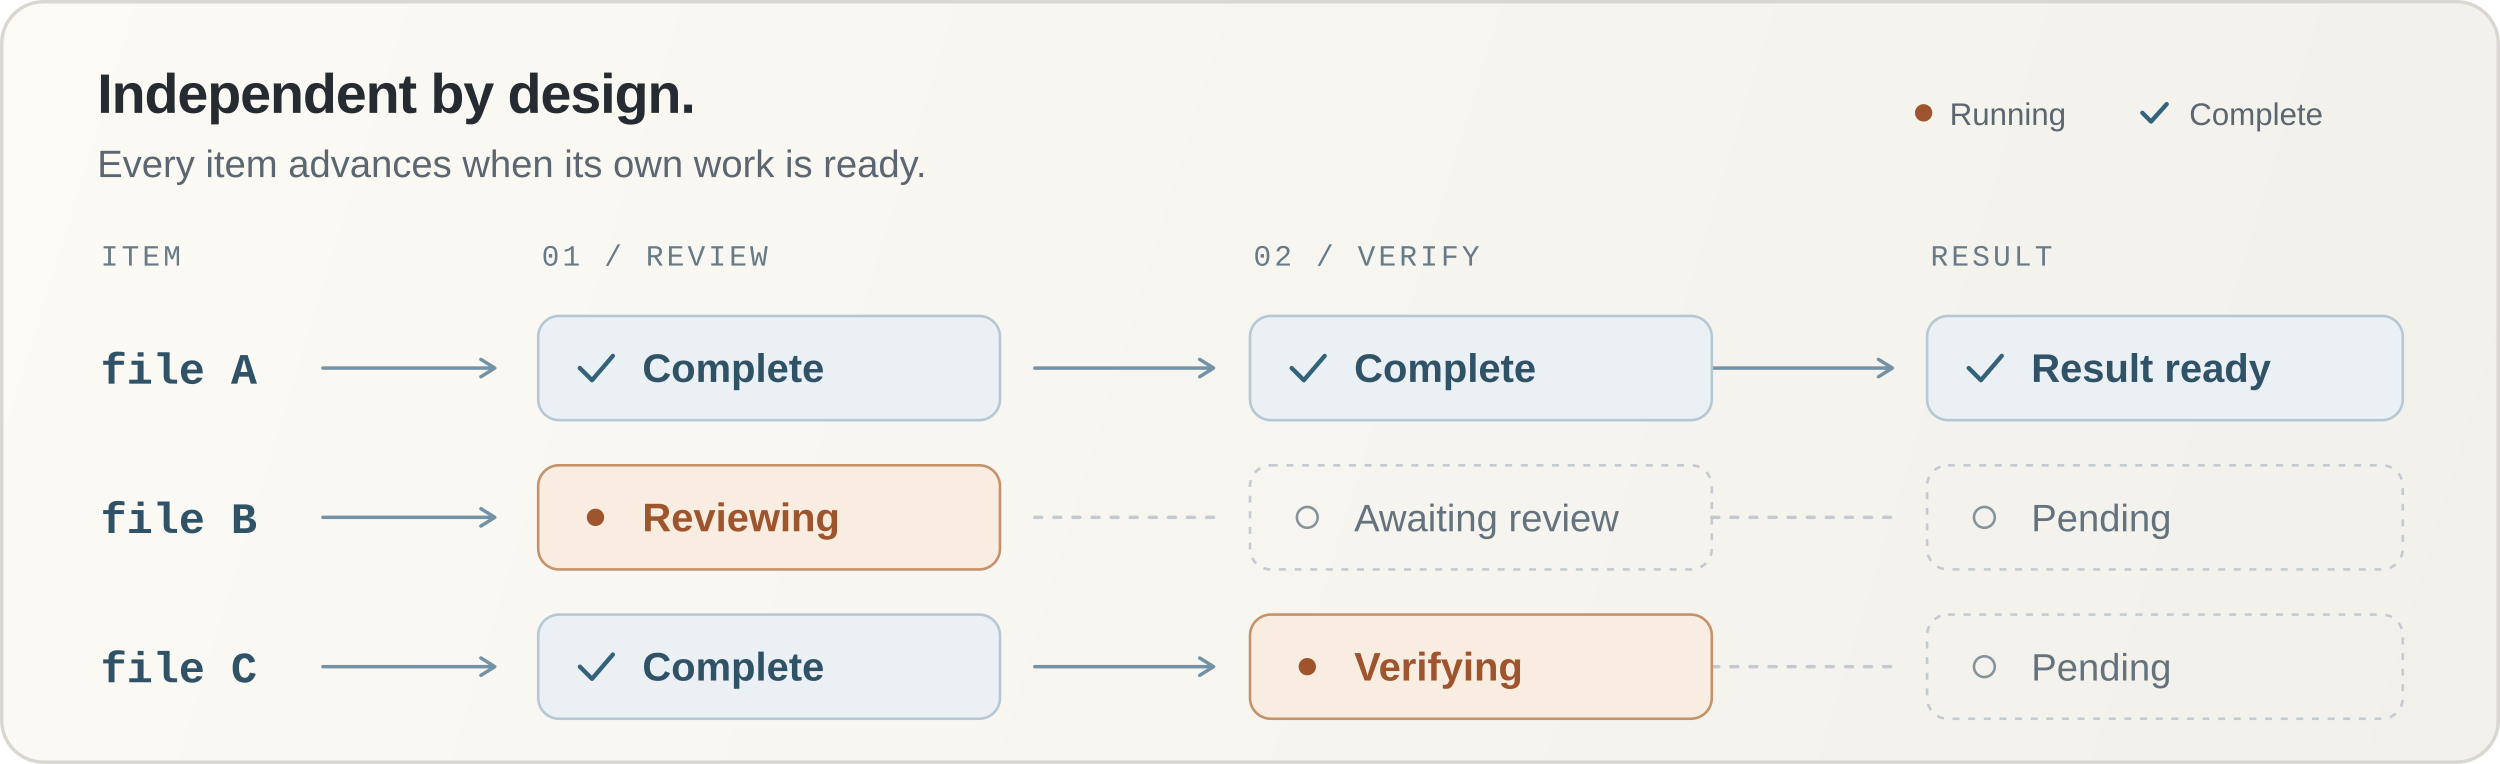
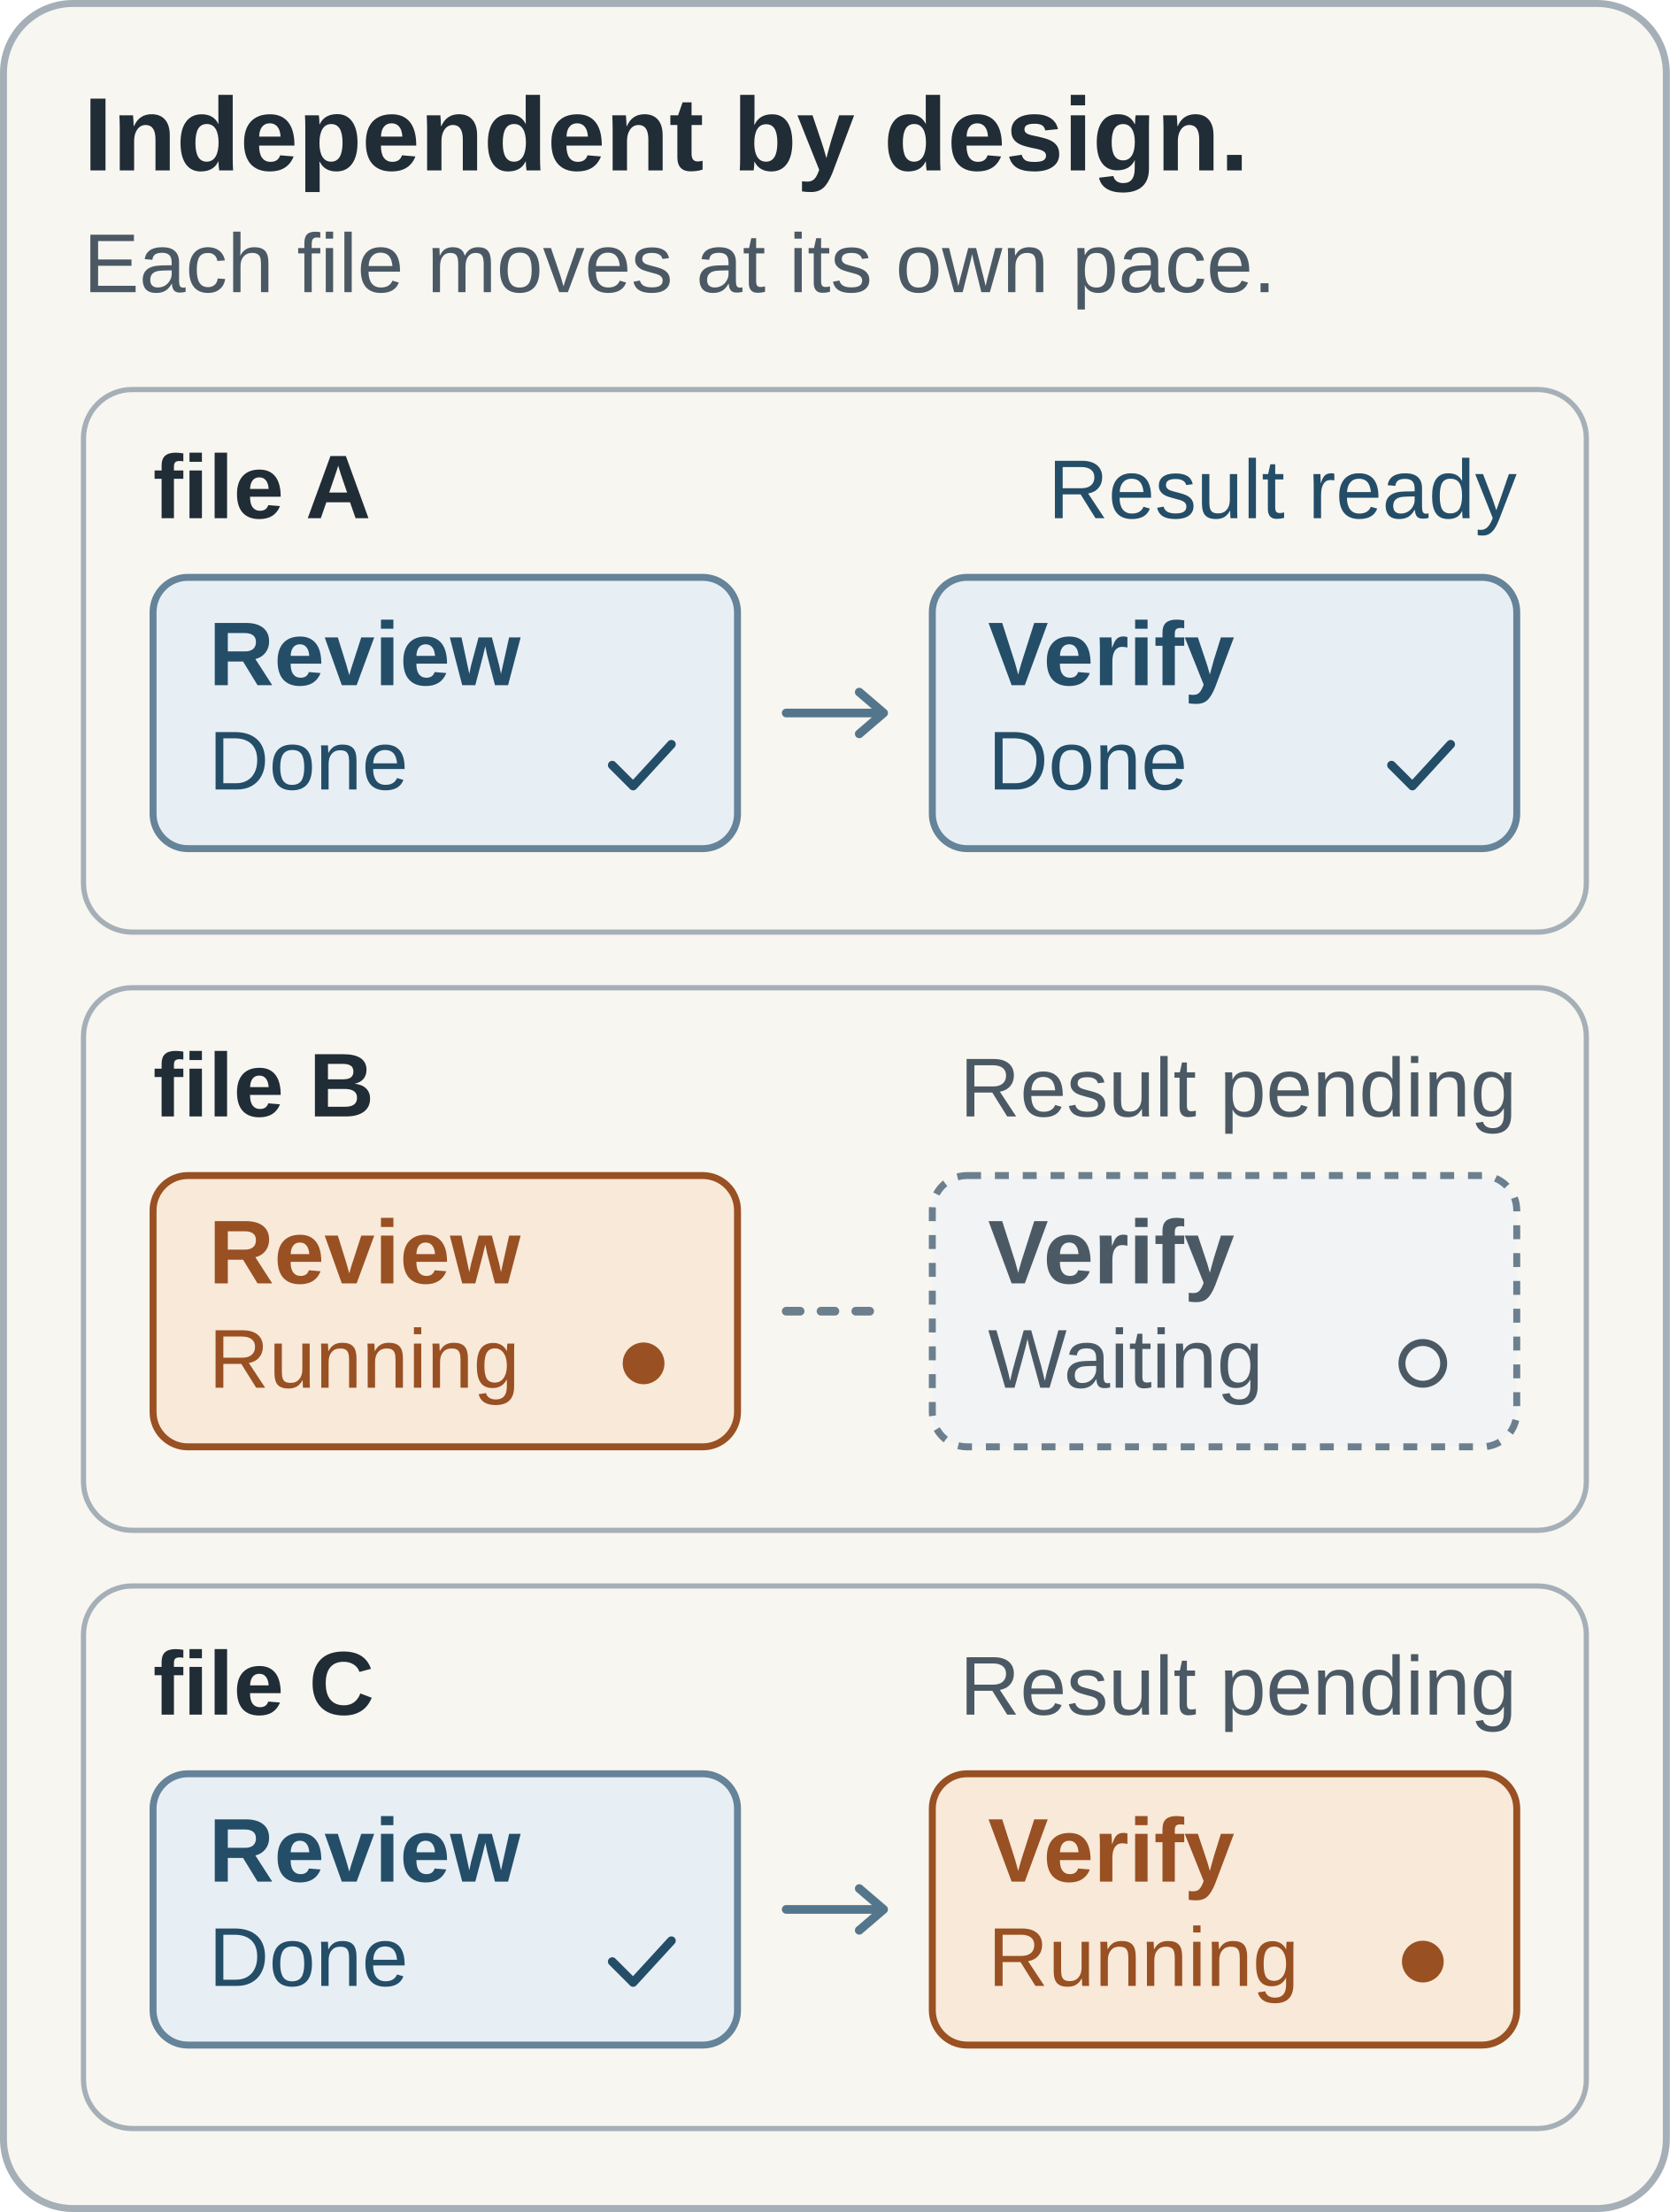
- <svg xmlns="http://www.w3.org/2000/svg" width="1440" height="440" viewBox="0 0 1440 440" fill="none" role="img" aria-labelledby="title description">
-   <defs>
-     <linearGradient id="paper" x1="0" y1="0" x2="1440" y2="440" gradientUnits="userSpaceOnUse">
-       <stop stop-color="#FCFAF5" />
-       <stop offset="1" stop-color="#F1F0EB" />
-     </linearGradient>
-   </defs>
-   <rect x="1" y="1" width="1438" height="438" rx="24" fill="url(#paper)" stroke="#D9D7D0" stroke-width="2" />
+ <svg xmlns="http://www.w3.org/2000/svg" width="480" height="636" viewBox="0 0 480 636" fill="none" role="img" aria-labelledby="title description">
+   <rect x="1" y="1" width="478" height="634" rx="20" fill="#F8F6F0" stroke="#A5AFB7" stroke-width="2" />
  <g font-family="Arial, Helvetica, 'Liberation Sans', sans-serif">
-     <text x="56" y="65" fill="#252B31" font-size="32" font-weight="700" letter-spacing="-.6">Independent by design.</text>
-     <text x="56" y="102" fill="#5B6670" font-size="22">Every item advances when its own work is ready.</text>
-     <circle cx="1108" cy="65" r="5" fill="#9E542C" />
-     <text x="1123" y="72" fill="#5B6670" font-size="18">Running</text>
-     <path d="M1234 65L1239 70L1248 60" stroke="#35627B" stroke-width="2.5" stroke-linecap="round" stroke-linejoin="round" />
-     <text x="1261" y="72" fill="#5B6670" font-size="18">Complete</text>
-     <g fill="#677A88" font-family="'Courier New', 'Liberation Mono', monospace" font-size="17" letter-spacing="1.8">
-       <text x="58" y="153">ITEM</text>
-       <text x="312" y="153">01 / REVIEW</text>
-       <text x="722" y="153">02 / VERIFY</text>
-       <text x="1112" y="153">RESULT</text>
+     <text x="24" y="49" fill="#202C36" font-size="30" font-weight="700">Independent by design.</text>
+     <text x="24" y="84" fill="#4B5965" font-size="24">Each file moves at its own pace.</text>
+     <g>
+       <rect x="24" y="112" width="432" height="156" rx="14" stroke="#A5AFB7" stroke-width="1.5" />
+       <text x="44" y="149" fill="#202C36" font-size="26" font-weight="700">file A</text>
+       <text x="436" y="149" text-anchor="end" fill="#244D68" font-size="24">Result ready</text>
+       <rect x="44" y="166" width="168" height="78" rx="10" fill="#E7EFF5" stroke="#658399" stroke-width="2" />
+       <text x="60" y="197" fill="#244D68" font-size="26" font-weight="700">Review</text>
+       <text x="60" y="227" fill="#244D68" font-size="24">Done</text>
+       <path d="M176 220l6 6 11-12" stroke="#244D68" stroke-width="2.5" stroke-linecap="round" stroke-linejoin="round" />
+       <rect x="268" y="166" width="168" height="78" rx="10" fill="#E7EFF5" stroke="#658399" stroke-width="2" />
+       <text x="284" y="197" fill="#244D68" font-size="26" font-weight="700">Verify</text>
+       <text x="284" y="227" fill="#244D68" font-size="24">Done</text>
+       <path d="M400 220l6 6 11-12" stroke="#244D68" stroke-width="2.5" stroke-linecap="round" stroke-linejoin="round" />
+       <path d="M226 205h28m-7-6 7 6-7 6" stroke="#54768D" stroke-width="2.5" stroke-linecap="round" stroke-linejoin="round" />
    </g>
-     <g fill="#2F5267" font-family="'Courier New', 'Liberation Mono', monospace" font-size="25" font-weight="700">
-       <text x="58" y="221">file A</text>
-       <text x="58" y="307">file B</text>
-       <text x="58" y="393">file C</text>
+     <g>
+       <rect x="24" y="284" width="432" height="156" rx="14" stroke="#A5AFB7" stroke-width="1.5" />
+       <text x="44" y="321" fill="#202C36" font-size="26" font-weight="700">file B</text>
+       <text x="436" y="321" text-anchor="end" fill="#4B5965" font-size="24">Result pending</text>
+       <rect x="44" y="338" width="168" height="78" rx="10" fill="#F8E9D9" stroke="#995022" stroke-width="2" />
+       <text x="60" y="369" fill="#995022" font-size="26" font-weight="700">Review</text>
+       <text x="60" y="399" fill="#995022" font-size="24">Running</text>
+       <circle cx="185" cy="392" r="5" fill="#995022" stroke="#995022" stroke-width="2" />
+       <rect x="268" y="338" width="168" height="78" rx="10" fill="#F1F3F4" stroke="#6B7F8E" stroke-width="2" stroke-dasharray="4 4" />
+       <text x="284" y="369" fill="#4B5965" font-size="26" font-weight="700">Verify</text>
+       <text x="284" y="399" fill="#4B5965" font-size="24">Waiting</text>
+       <circle cx="409" cy="392" r="6" fill="none" stroke="#4B5965" stroke-width="2" />
+       <path d="M226 377h28" stroke="#6B7F8E" stroke-width="2.5" stroke-linecap="round" stroke-dasharray="4 6" />
    </g>
-     <g stroke="#7392A5" stroke-width="2" stroke-linecap="round" stroke-linejoin="round">
-       <path d="M186 212H285M277 207L285 212L277 217" />
-       <path d="M186 298H285M277 293L285 298L277 303" />
-       <path d="M186 384H285M277 379L285 384L277 389" />
-       <path d="M596 212H699M691 207L699 212L691 217" />
-       <path d="M986 212H1090M1082 207L1090 212L1082 217" />
-       <path d="M596 384H699M691 379L699 384L691 389" />
-     </g>
-     <g stroke="#C4CAD0" stroke-width="2" stroke-linecap="round" stroke-dasharray="4 7">
-       <path d="M596 298H699" />
-       <path d="M986 298H1090" />
-       <path d="M986 384H1090" />
-     </g>
-     <g fill="#EAF0F3" stroke="#B5C8D3" stroke-width="1.5">
-       <rect x="310" y="182" width="266" height="60" rx="12" />
-       <rect x="720" y="182" width="266" height="60" rx="12" />
-       <rect x="1110" y="182" width="274" height="60" rx="12" />
-       <rect x="310" y="354" width="266" height="60" rx="12" />
-     </g>
-     <g fill="#F8EDE0" stroke="#C59269" stroke-width="1.5">
-       <rect x="310" y="268" width="266" height="60" rx="12" />
-       <rect x="720" y="354" width="266" height="60" rx="12" />
-     </g>
-     <g stroke="#C4CAD0" stroke-width="1.5" stroke-dasharray="4 5">
-       <rect x="720" y="268" width="266" height="60" rx="12" />
-       <rect x="1110" y="268" width="274" height="60" rx="12" />
-       <rect x="1110" y="354" width="274" height="60" rx="12" />
-     </g>
-     <g stroke="#35627B" stroke-width="2.5" stroke-linecap="round" stroke-linejoin="round">
-       <path d="M334 212L341 219L353 205" />
-       <path d="M744 212L751 219L763 205" />
-       <path d="M1134 212L1141 219L1153 205" />
-       <path d="M334 384L341 391L353 377" />
-     </g>
-     <g fill="#2F5267" font-size="23" font-weight="700">
-       <text x="370" y="220">Complete</text>
-       <text x="780" y="220">Complete</text>
-       <text x="1170" y="220">Result ready</text>
-       <text x="370" y="392">Complete</text>
-     </g>
-     <g fill="#9E542C">
-       <circle cx="343" cy="298" r="5" />
-       <circle cx="753" cy="384" r="5" />
-     </g>
-     <g fill="#9E542C" font-size="23" font-weight="700">
-       <text x="370" y="306">Reviewing</text>
-       <text x="780" y="392">Verifying</text>
-     </g>
-     <g stroke="#87939C" stroke-width="1.5">
-       <circle cx="753" cy="298" r="6" />
-       <circle cx="1143" cy="298" r="6" />
-       <circle cx="1143" cy="384" r="6" />
-     </g>
-     <g fill="#64727D" font-size="22">
-       <text x="780" y="306">Awaiting review</text>
-       <text x="1170" y="306">Pending</text>
-       <text x="1170" y="392">Pending</text>
+     <g>
+       <rect x="24" y="456" width="432" height="156" rx="14" stroke="#A5AFB7" stroke-width="1.5" />
+       <text x="44" y="493" fill="#202C36" font-size="26" font-weight="700">file C</text>
+       <text x="436" y="493" text-anchor="end" fill="#4B5965" font-size="24">Result pending</text>
+       <rect x="44" y="510" width="168" height="78" rx="10" fill="#E7EFF5" stroke="#658399" stroke-width="2" />
+       <text x="60" y="541" fill="#244D68" font-size="26" font-weight="700">Review</text>
+       <text x="60" y="571" fill="#244D68" font-size="24">Done</text>
+       <path d="M176 564l6 6 11-12" stroke="#244D68" stroke-width="2.5" stroke-linecap="round" stroke-linejoin="round" />
+       <rect x="268" y="510" width="168" height="78" rx="10" fill="#F8E9D9" stroke="#995022" stroke-width="2" />
+       <text x="284" y="541" fill="#995022" font-size="26" font-weight="700">Verify</text>
+       <text x="284" y="571" fill="#995022" font-size="24">Running</text>
+       <circle cx="409" cy="564" r="5" fill="#995022" stroke="#995022" stroke-width="2" />
+       <path d="M226 549h28m-7-6 7 6-7 6" stroke="#54768D" stroke-width="2.5" stroke-linecap="round" stroke-linejoin="round" />
    </g>
  </g>
</svg>
